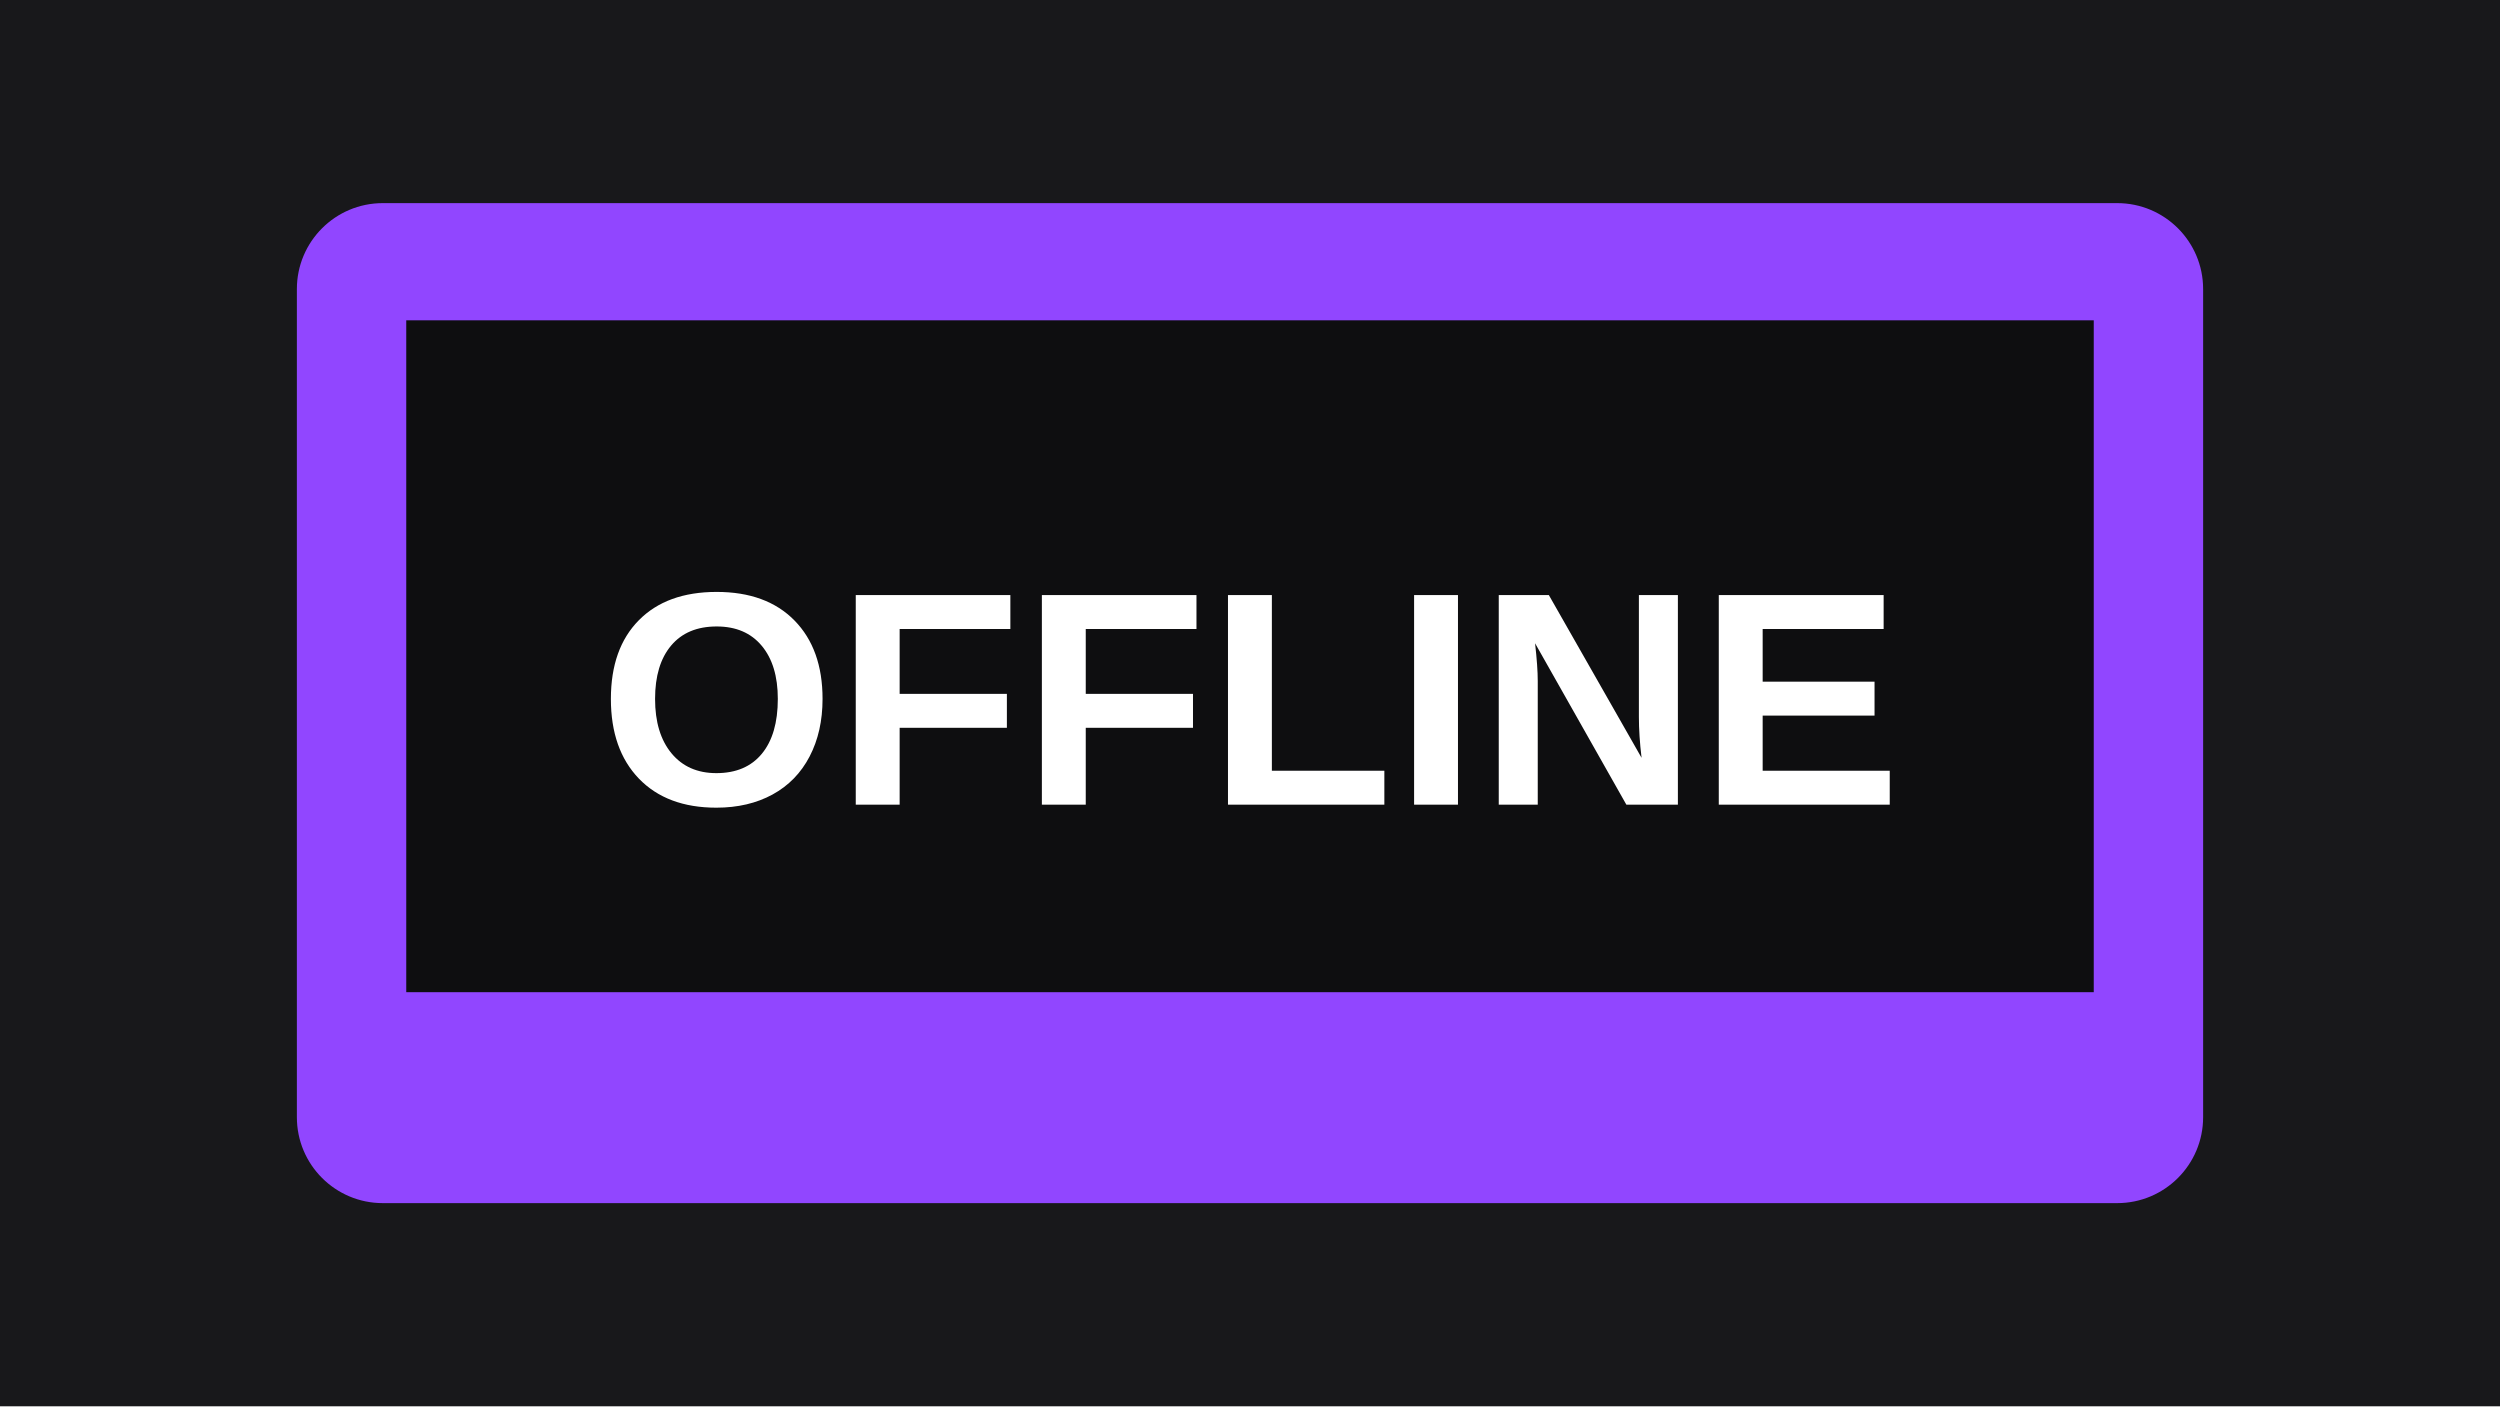
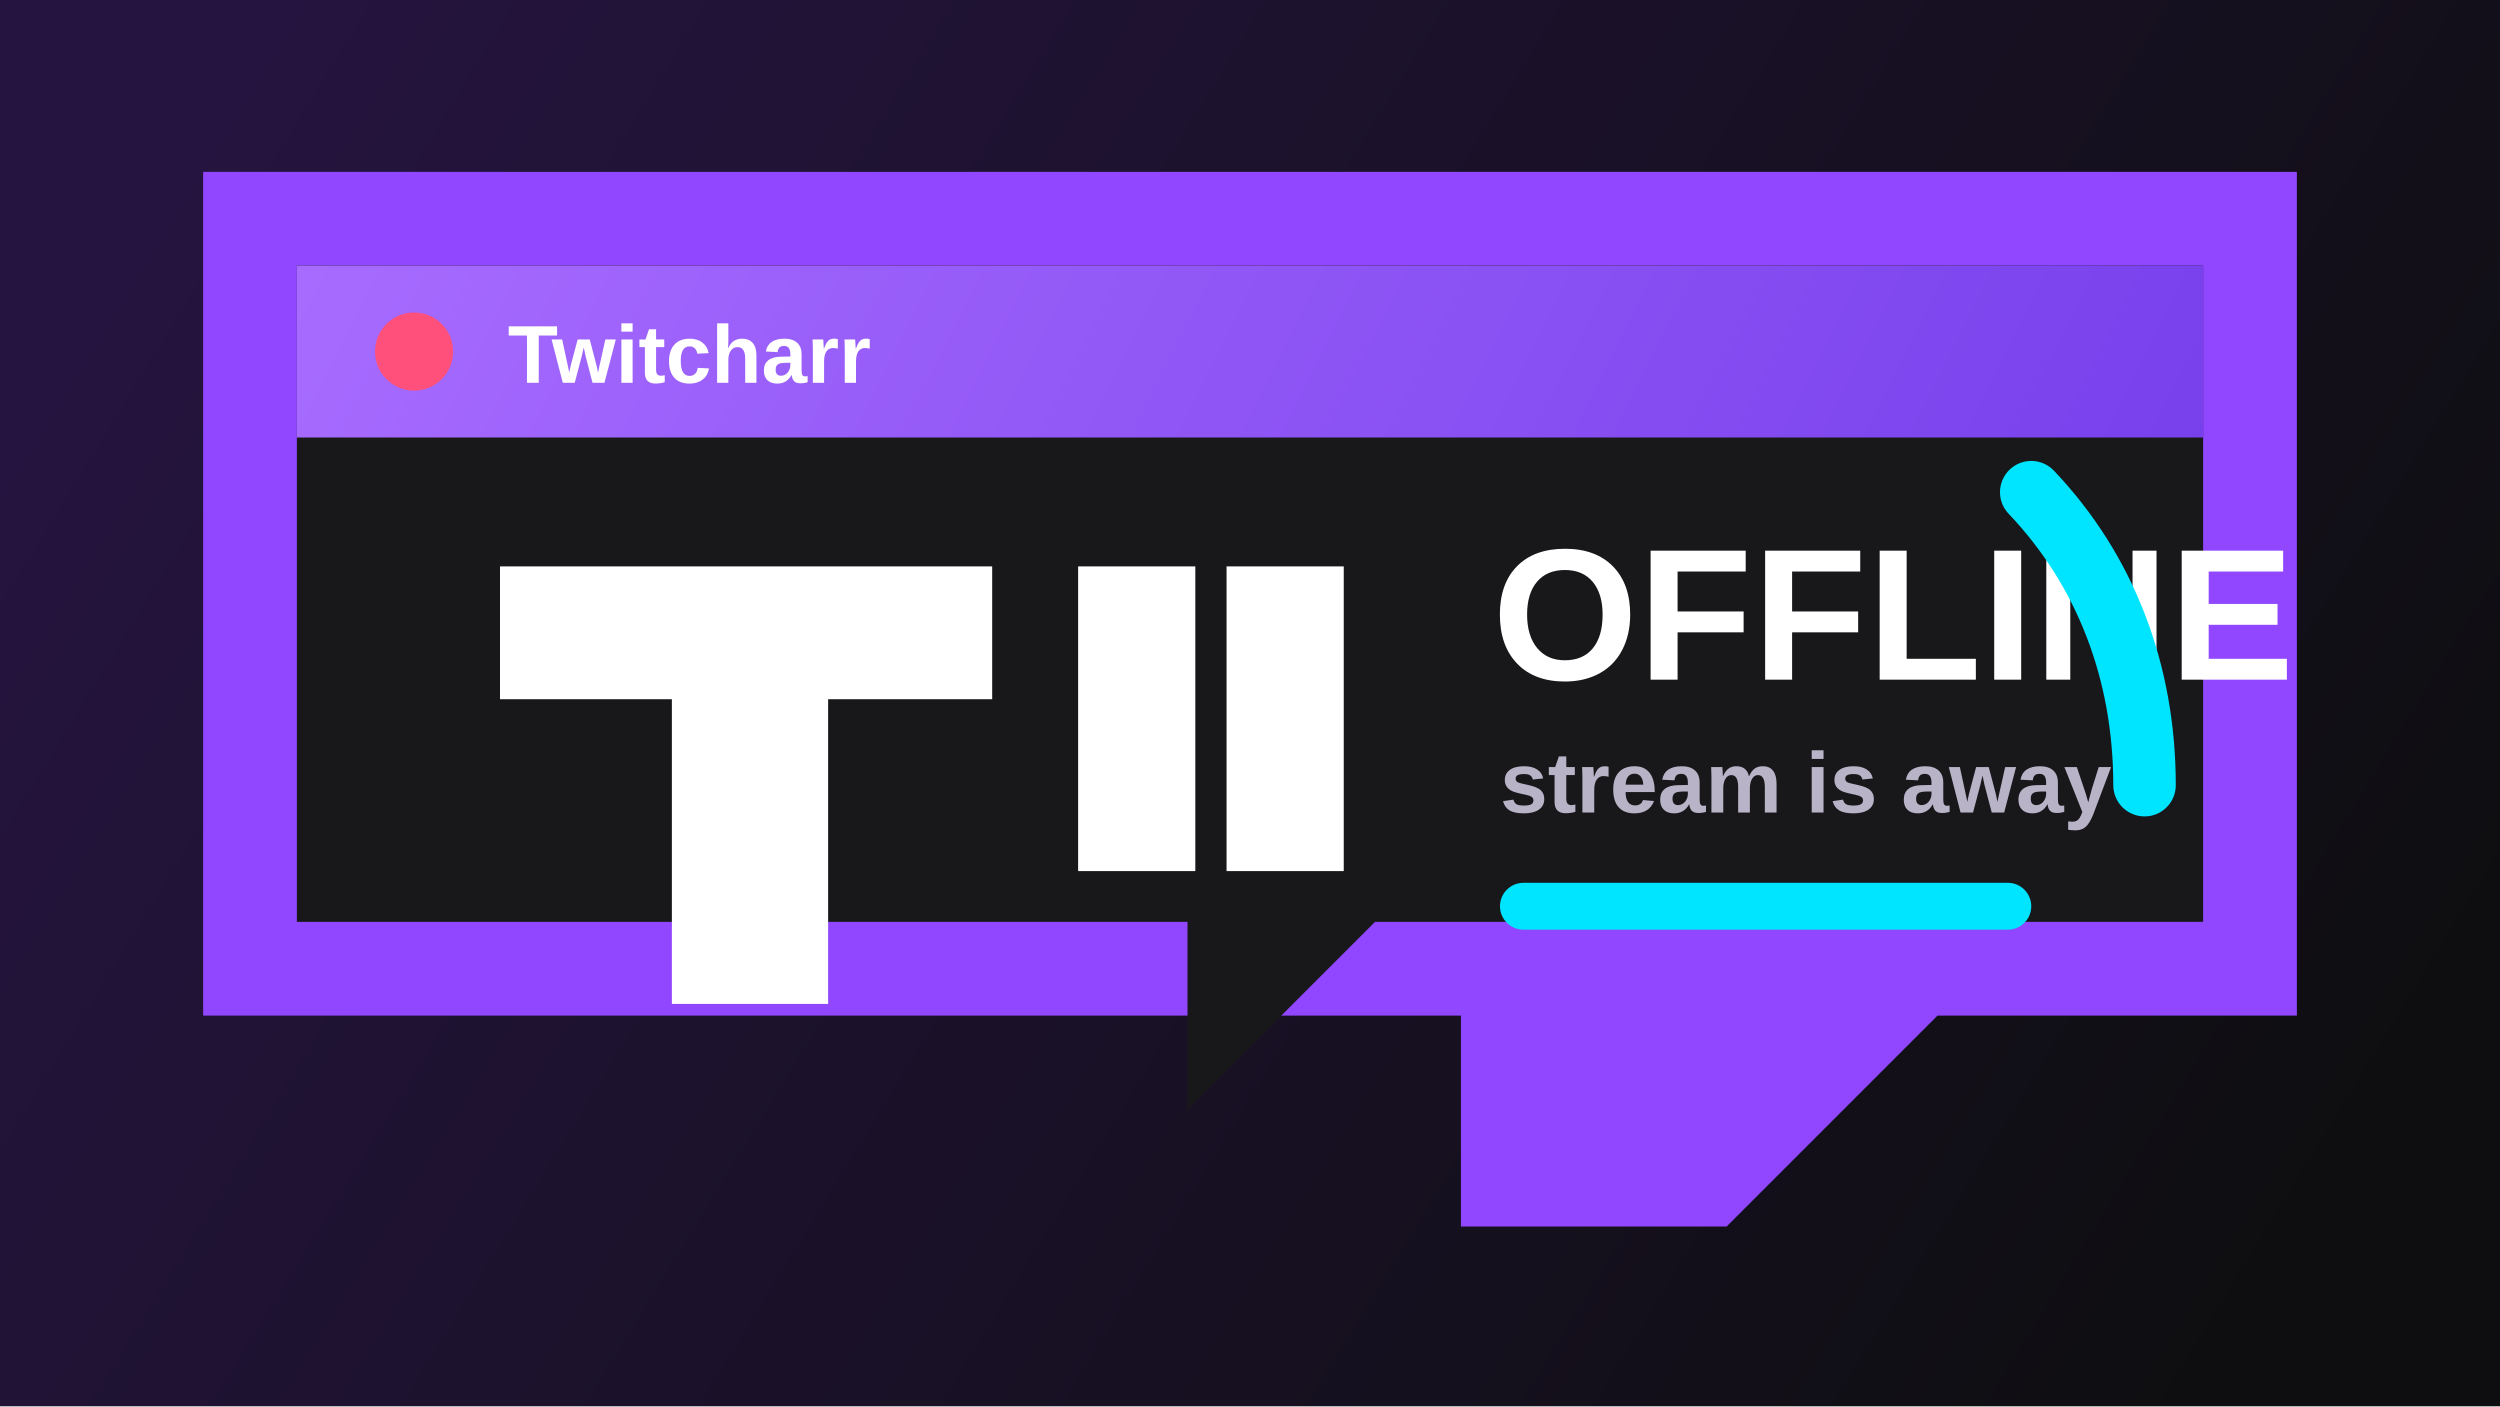
- <svg xmlns="http://www.w3.org/2000/svg" viewBox="0 0 640 360">
-   <rect width="640" height="360" fill="#18181b" />
-   <rect x="76" y="52" width="488" height="256" rx="22" fill="#9146ff" />
-   <rect x="104" y="82" width="432" height="172" fill="#0e0e10" />
-   <text x="320" y="206" text-anchor="middle" fill="#fff" font-family="Arial, sans-serif" font-size="78" font-weight="900">OFFLINE</text>
+ <svg xmlns="http://www.w3.org/2000/svg" viewBox="0 0 640 360" role="img" aria-label="Twitcharr offline card">
+   <defs>
+     <linearGradient id="bg" x1="60" y1="20" x2="580" y2="340" gradientUnits="userSpaceOnUse">
+       <stop stop-color="#25143f" />
+       <stop offset="1" stop-color="#0e0e10" />
+     </linearGradient>
+     <linearGradient id="bar" x1="74" y1="56" x2="566" y2="304" gradientUnits="userSpaceOnUse">
+       <stop stop-color="#a86cff" />
+       <stop offset="1" stop-color="#6e38e8" />
+     </linearGradient>
+   </defs>
+   <rect width="640" height="360" fill="url(#bg)" />
+   <path d="M52 44h536v216h-92l-54 54h-68v-54H52z" fill="#9146ff" />
+   <path d="M76 68h488v168H352l-48 48v-48H76z" fill="#18181b" />
+   <rect x="76" y="68" width="488" height="44" fill="url(#bar)" />
+   <circle cx="106" cy="90" r="10" fill="#ff4f7b" />
+   <text x="130" y="98" fill="#ffffff" font-family="Arial, sans-serif" font-size="21" font-weight="700" letter-spacing="0">Twitcharr</text>
+   <path d="M128 145h126v34h-42v78h-40v-78h-44z" fill="#ffffff" />
+   <rect x="276" y="145" width="30" height="78" fill="#ffffff" />
+   <rect x="314" y="145" width="30" height="78" fill="#ffffff" />
+   <text x="382" y="174" fill="#ffffff" font-family="Arial, sans-serif" font-size="48" font-weight="900" letter-spacing="0">OFFLINE</text>
+   <text x="384" y="208" fill="#b9b3c8" font-family="Arial, sans-serif" font-size="22" font-weight="700" letter-spacing="0">stream is away</text>
+   <rect x="384" y="226" width="136" height="12" rx="6" fill="#00e5ff" />
+   <path d="M520 126c19 20 29 46 29 75" fill="none" stroke="#00e5ff" stroke-width="16" stroke-linecap="round" />
</svg>
